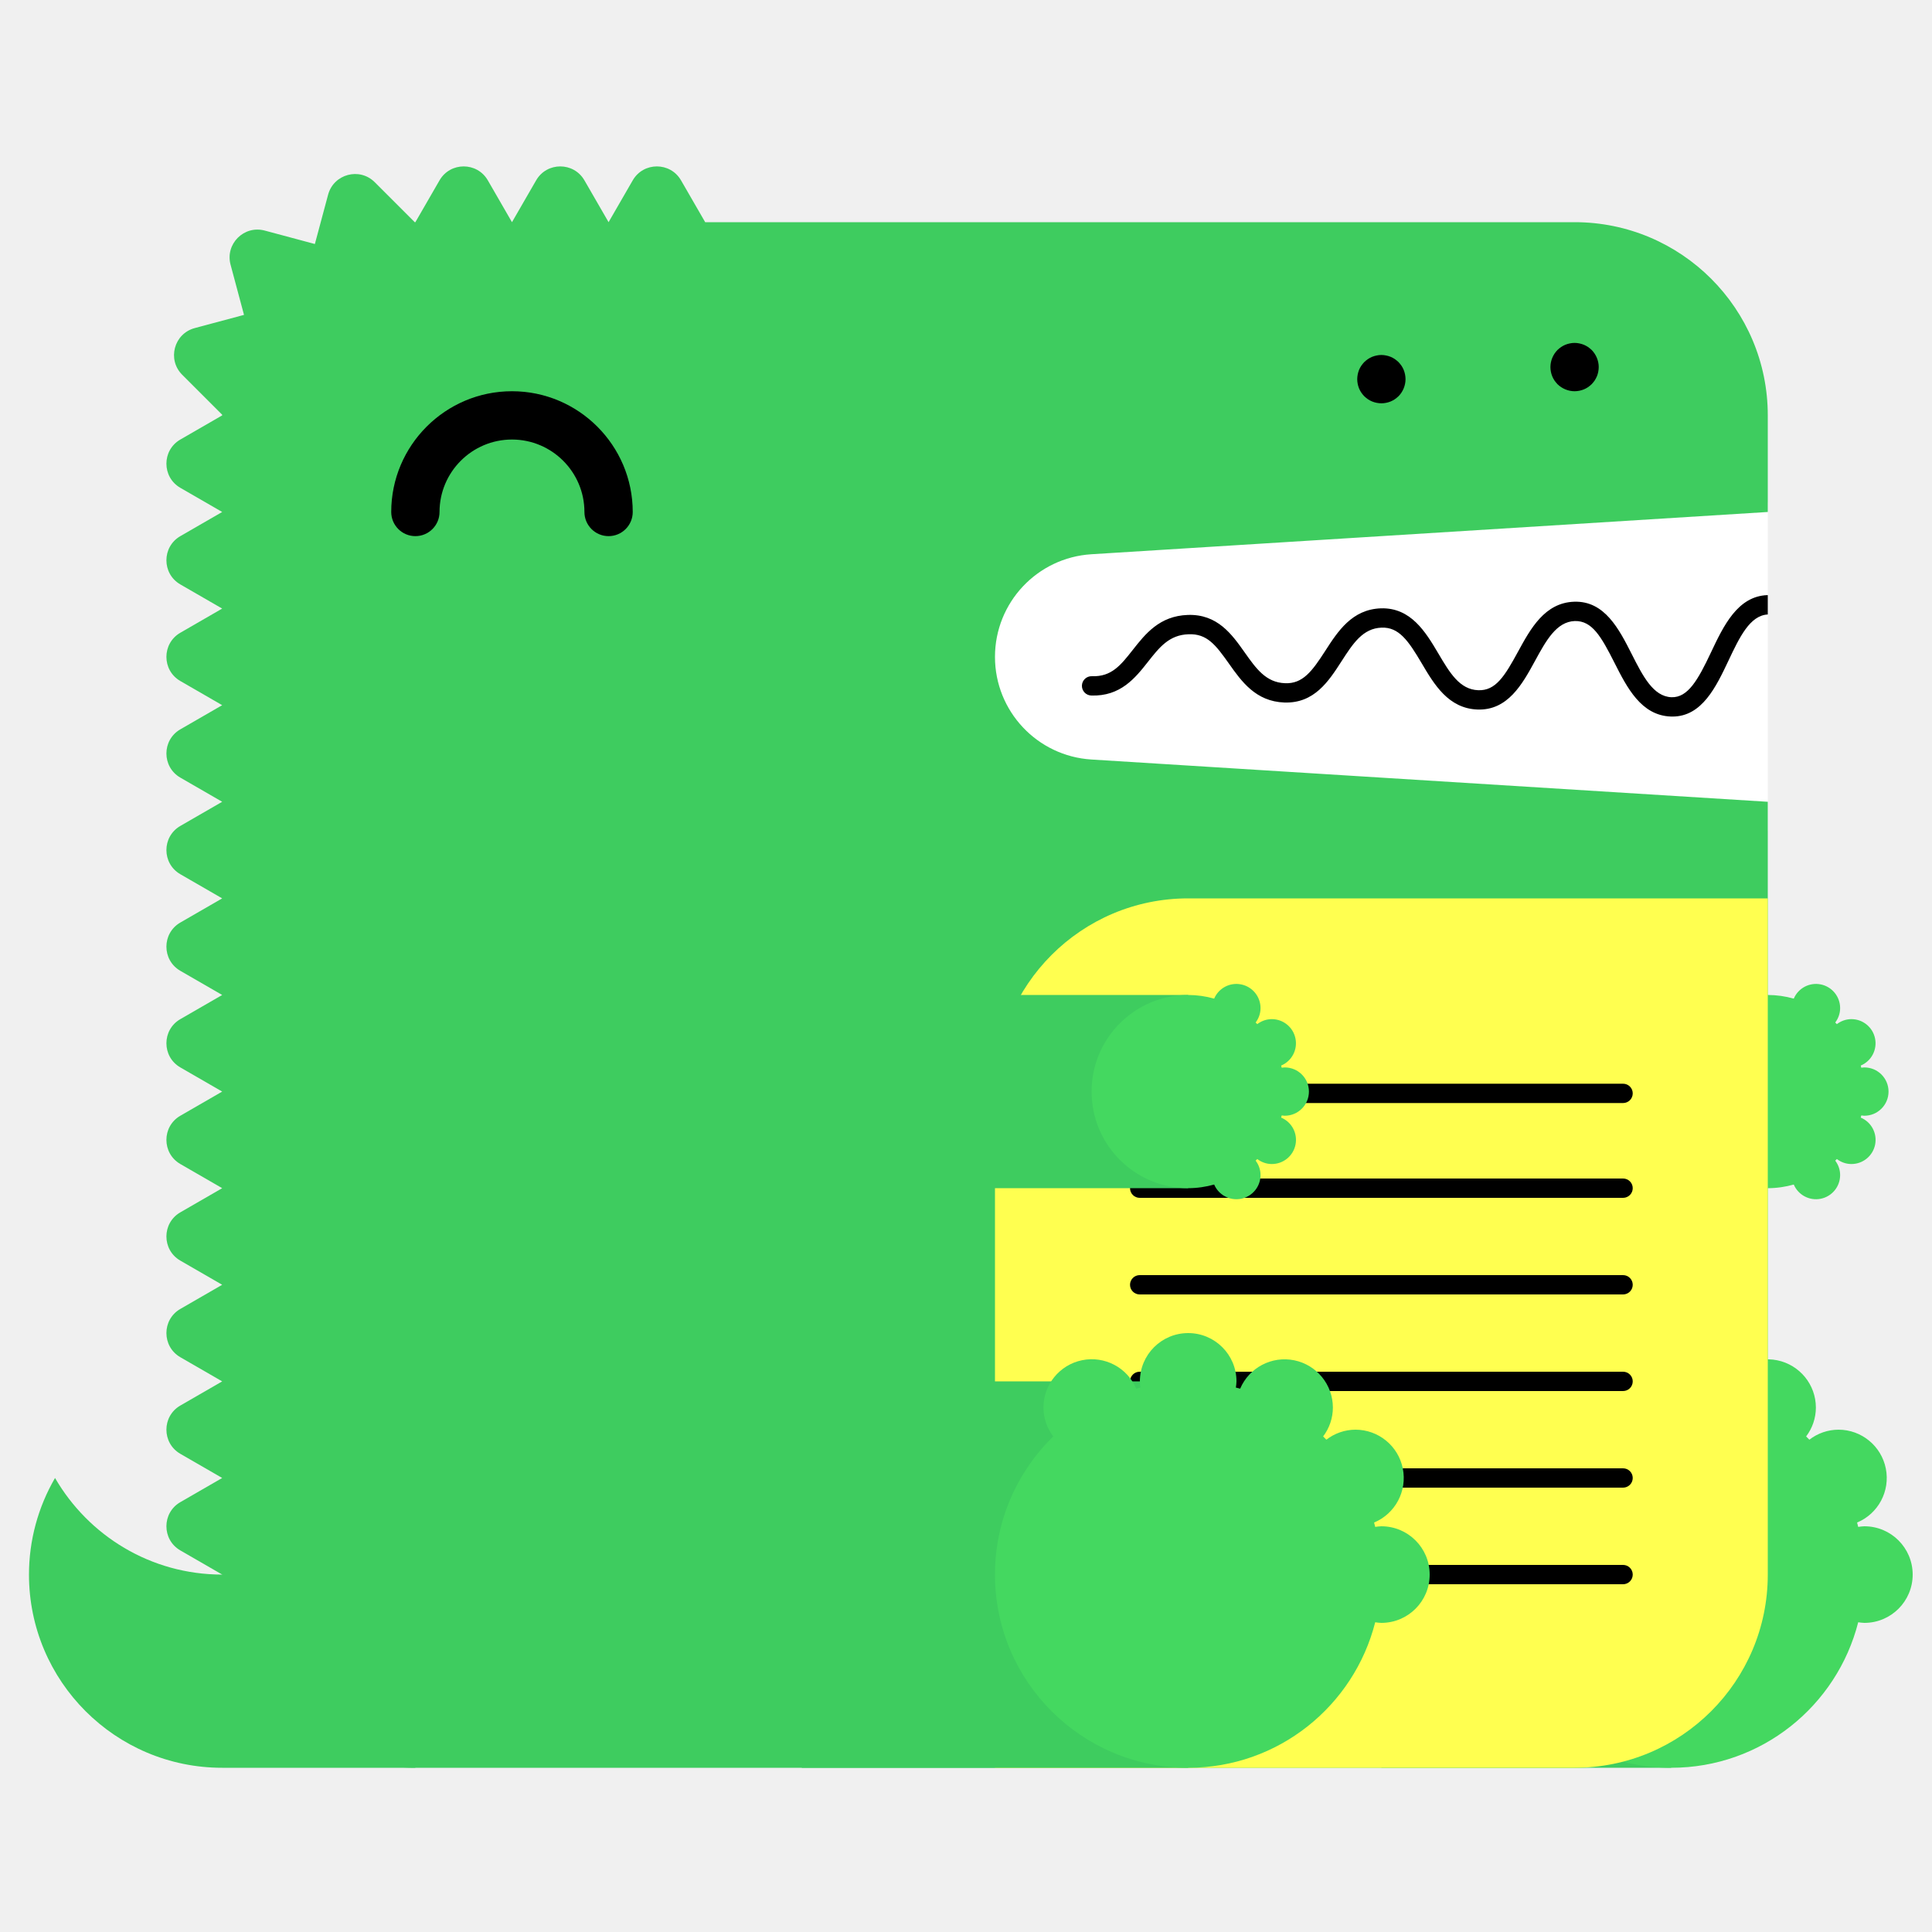
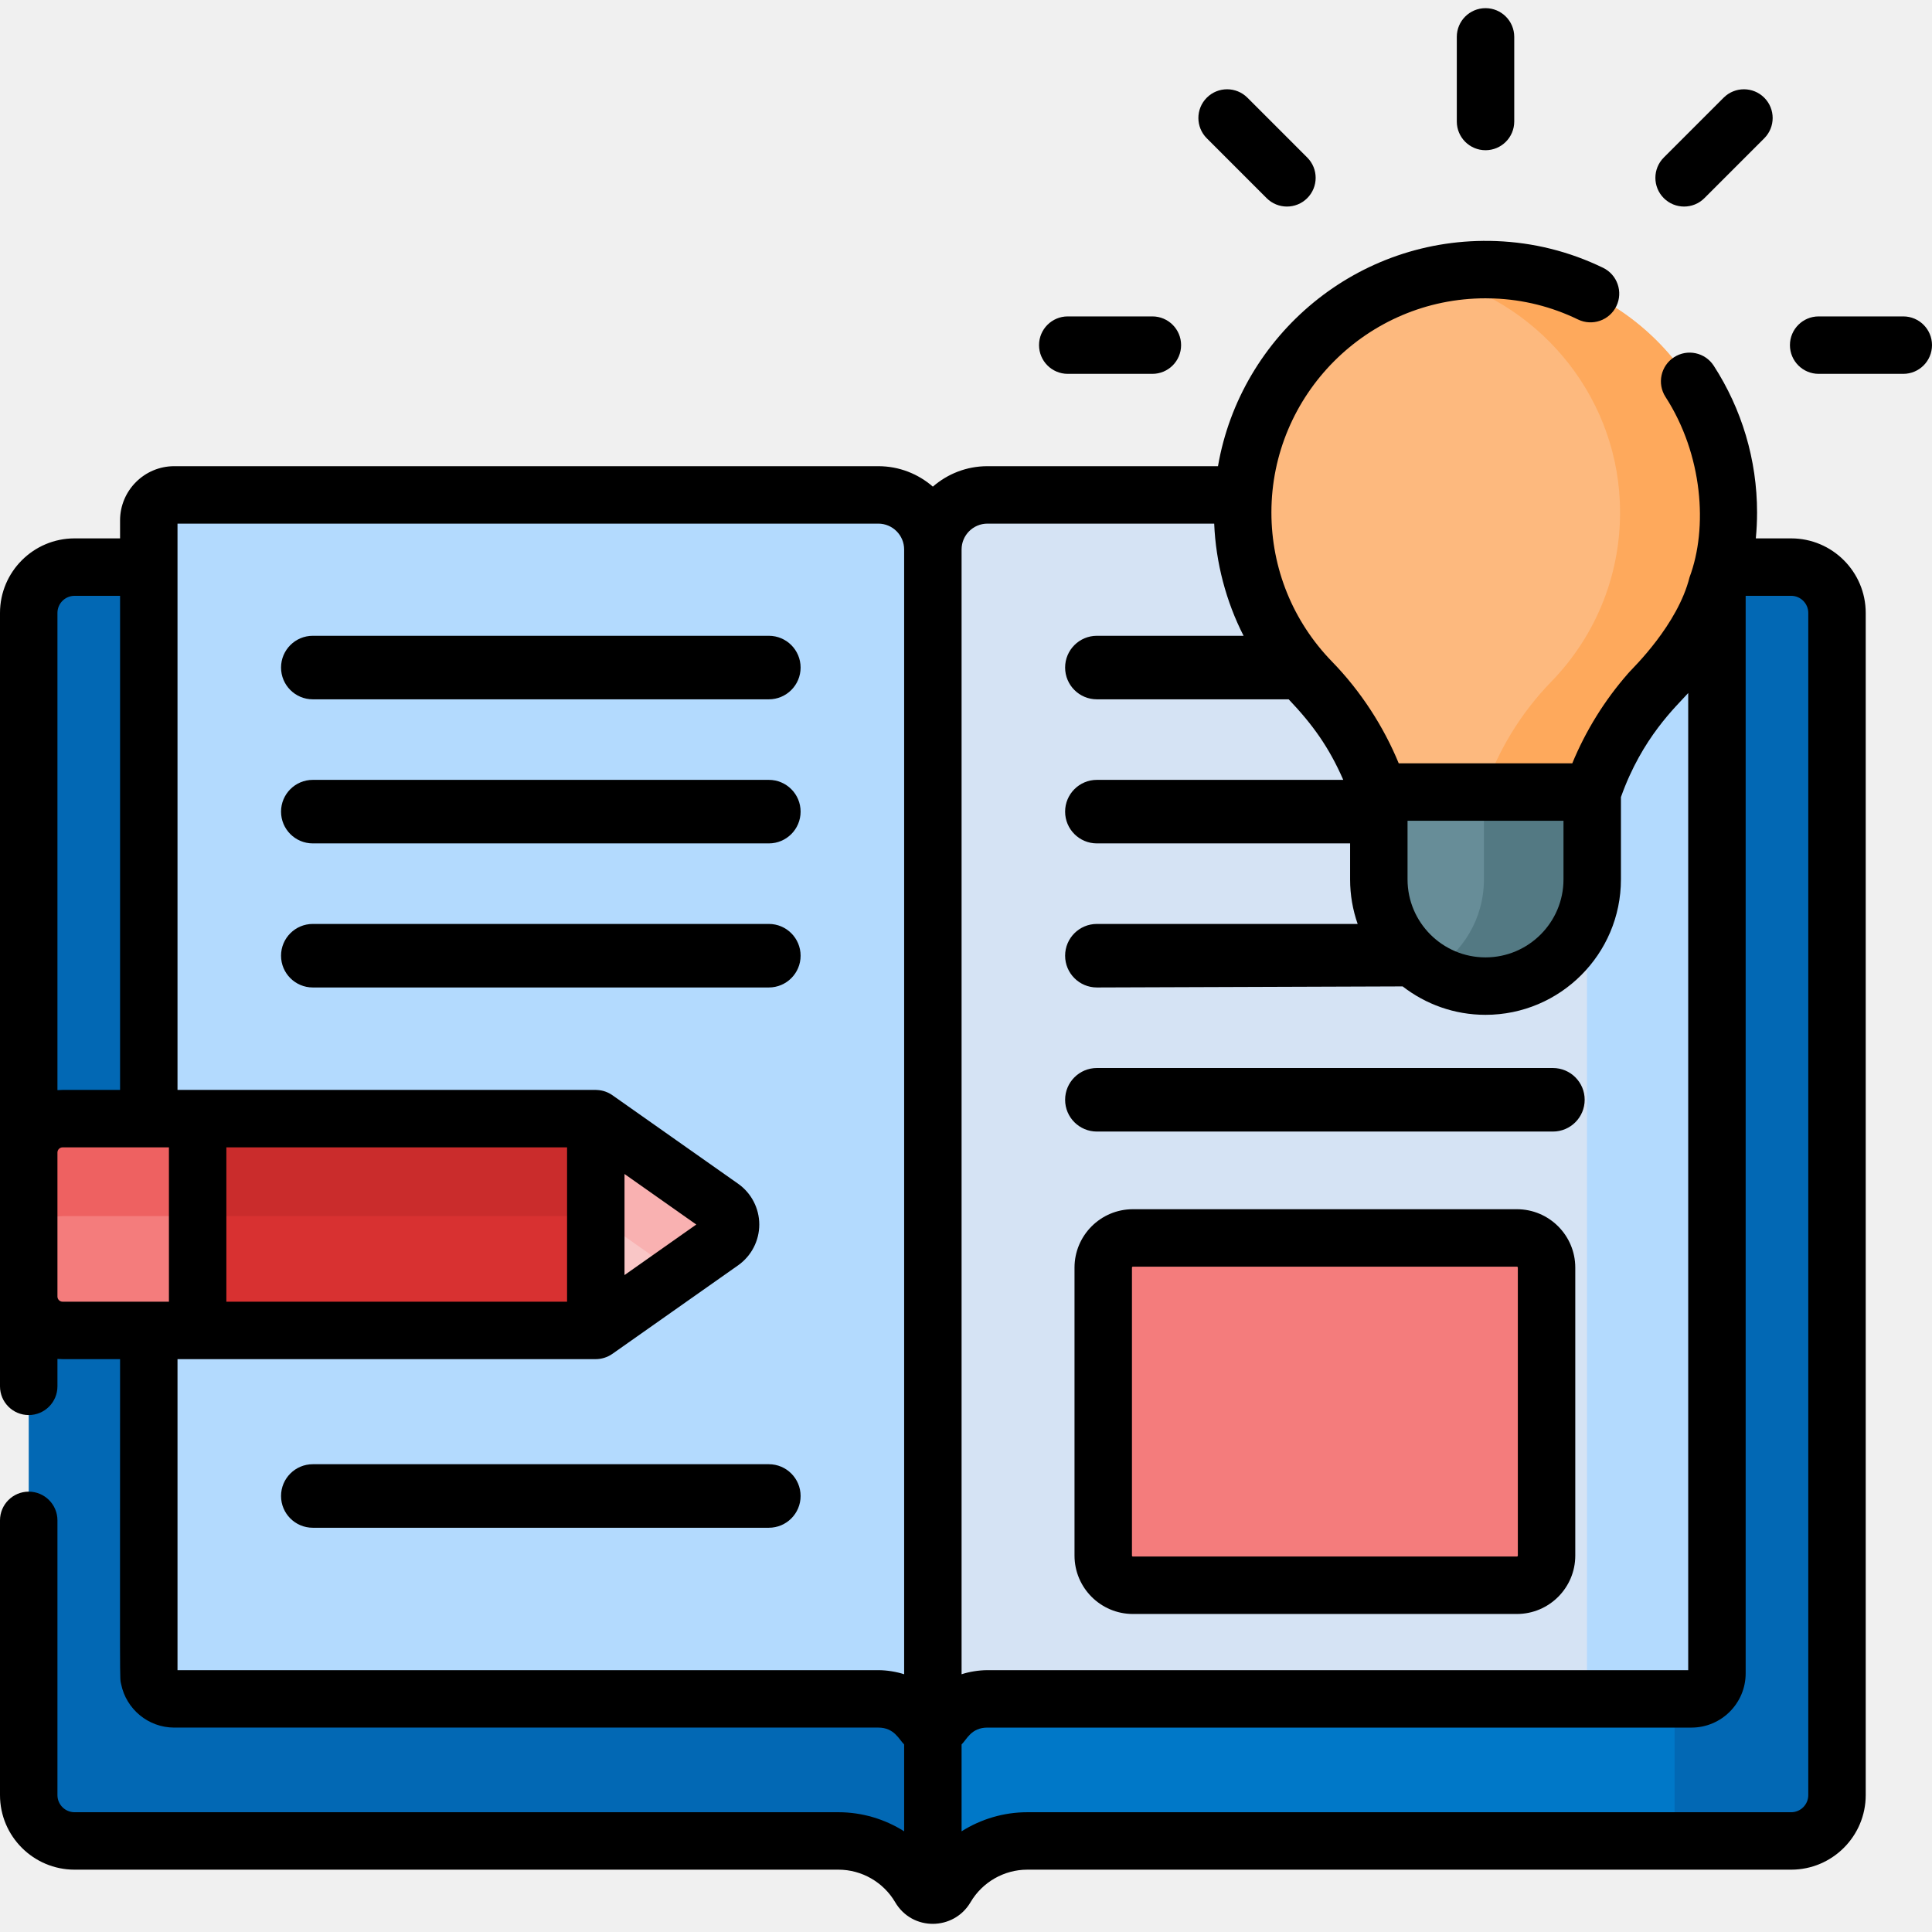
- <svg xmlns="http://www.w3.org/2000/svg" width="200" height="200" viewBox="0 0 200 200">
-   <g fill="none" fill-rule="evenodd">
-     <path fill="#FFF" d="M99 52h84v34H99z" />
-     <path d="M23 163c-7.398 0-13.843-4.027-17.303-10A19.886 19.886 0 0 0 3 163c0 11.046 8.954 20 20 20h20v-20H23z" fill="#3ECC5F" />
-     <path d="M112.98 57.376L183 53V43c0-11.046-8.954-20-20-20H73l-2.5-4.33c-1.112-1.925-3.889-1.925-5 0L63 23l-2.5-4.33c-1.111-1.925-3.889-1.925-5 0L53 23l-2.5-4.33c-1.111-1.925-3.889-1.925-5 0L43 23c-.022 0-.042.003-.065.003l-4.142-4.141c-1.57-1.571-4.252-.853-4.828 1.294l-1.369 5.104-5.192-1.392c-2.148-.575-4.111 1.389-3.535 3.536l1.39 5.193-5.102 1.367c-2.148.576-2.867 3.259-1.296 4.83l4.142 4.142c0 .021-.003.042-.003.064l-4.33 2.5c-1.925 1.111-1.925 3.889 0 5L23 53l-4.33 2.5c-1.925 1.111-1.925 3.889 0 5L23 63l-4.33 2.5c-1.925 1.111-1.925 3.889 0 5L23 73l-4.33 2.5c-1.925 1.111-1.925 3.889 0 5L23 83l-4.33 2.5c-1.925 1.111-1.925 3.889 0 5L23 93l-4.33 2.5c-1.925 1.111-1.925 3.889 0 5L23 103l-4.33 2.5c-1.925 1.111-1.925 3.889 0 5L23 113l-4.33 2.5c-1.925 1.111-1.925 3.889 0 5L23 123l-4.33 2.5c-1.925 1.111-1.925 3.889 0 5L23 133l-4.33 2.5c-1.925 1.111-1.925 3.889 0 5L23 143l-4.33 2.5c-1.925 1.111-1.925 3.889 0 5L23 153l-4.33 2.5c-1.925 1.111-1.925 3.889 0 5L23 163c0 11.046 8.954 20 20 20h120c11.046 0 20-8.954 20-20V83l-70.02-4.376A10.645 10.645 0 0 1 103 68c0-5.621 4.37-10.273 9.98-10.624" fill="#3ECC5F" />
-     <path fill="#3ECC5F" d="M143 183h30v-40h-30z" />
-     <path d="M193 158c-.219 0-.428.037-.639.064-.038-.15-.074-.301-.116-.451A5 5 0 0 0 190.32 148a4.96 4.96 0 0 0-3.016 1.036 26.531 26.531 0 0 0-.335-.336 4.955 4.955 0 0 0 1.011-2.987 5 5 0 0 0-9.599-1.959c-.148-.042-.297-.077-.445-.115.027-.211.064-.42.064-.639a5 5 0 0 0-5-5 5 5 0 0 0-5 5c0 .219.037.428.064.639-.148.038-.297.073-.445.115a4.998 4.998 0 0 0-9.599 1.959c0 1.125.384 2.151 1.011 2.987-3.717 3.632-6.031 8.693-6.031 14.3 0 11.046 8.954 20 20 20 9.339 0 17.16-6.41 19.361-15.064.211.027.42.064.639.064a5 5 0 0 0 5-5 5 5 0 0 0-5-5" fill="#44D860" />
-     <path fill="#3ECC5F" d="M153 123h30v-20h-30z" />
-     <path d="M193 115.5a2.5 2.5 0 1 0 0-5c-.109 0-.214.019-.319.032-.02-.075-.037-.15-.058-.225a2.501 2.501 0 0 0-.963-4.807c-.569 0-1.088.197-1.508.518a6.653 6.653 0 0 0-.168-.168c.314-.417.506-.931.506-1.494a2.5 2.5 0 0 0-4.8-.979A9.987 9.987 0 0 0 183 103c-5.522 0-10 4.478-10 10s4.478 10 10 10c.934 0 1.833-.138 2.69-.377a2.5 2.5 0 0 0 4.8-.979c0-.563-.192-1.077-.506-1.494.057-.055.113-.111.168-.168.42.321.939.518 1.508.518a2.5 2.5 0 0 0 .963-4.807c.021-.074.038-.15.058-.225.105.013.21.032.319.032" fill="#44D860" />
-     <path d="M63 55.5a2.5 2.5 0 0 1-2.5-2.5c0-4.136-3.364-7.5-7.5-7.5s-7.5 3.364-7.5 7.5a2.5 2.5 0 1 1-5 0c0-6.893 5.607-12.5 12.5-12.5S65.5 46.107 65.5 53a2.5 2.5 0 0 1-2.5 2.5" fill="#000" />
-     <path d="M103 183h60c11.046 0 20-8.954 20-20V93h-60c-11.046 0-20 8.954-20 20v70z" fill="#FFFF50" />
-     <path d="M168.02 124h-50.04a1 1 0 1 1 0-2h50.04a1 1 0 1 1 0 2m0 20h-50.04a1 1 0 1 1 0-2h50.04a1 1 0 1 1 0 2m0 20h-50.04a1 1 0 1 1 0-2h50.04a1 1 0 1 1 0 2m0-49.814h-50.04a1 1 0 1 1 0-2h50.04a1 1 0 1 1 0 2m0 19.814h-50.04a1 1 0 1 1 0-2h50.04a1 1 0 1 1 0 2m0 20h-50.04a1 1 0 1 1 0-2h50.04a1 1 0 1 1 0 2M183 61.611c-.012 0-.022-.006-.034-.005-3.09.105-4.552 3.196-5.842 5.923-1.346 2.85-2.387 4.703-4.093 4.647-1.889-.068-2.969-2.202-4.113-4.46-1.314-2.594-2.814-5.536-5.963-5.426-3.046.104-4.513 2.794-5.807 5.167-1.377 2.528-2.314 4.065-4.121 3.994-1.927-.07-2.951-1.805-4.136-3.813-1.321-2.236-2.848-4.75-5.936-4.664-2.994.103-4.465 2.385-5.763 4.4-1.373 2.13-2.335 3.428-4.165 3.351-1.973-.07-2.992-1.51-4.171-3.177-1.324-1.873-2.816-3.993-5.895-3.89-2.928.1-4.399 1.97-5.696 3.618-1.232 1.564-2.194 2.802-4.229 2.724a1 1 0 0 0-.072 2c3.017.101 4.545-1.8 5.872-3.487 1.177-1.496 2.193-2.787 4.193-2.855 1.926-.082 2.829 1.115 4.195 3.045 1.297 1.834 2.769 3.914 5.731 4.021 3.103.104 4.596-2.215 5.918-4.267 1.182-1.834 2.202-3.417 4.15-3.484 1.793-.067 2.769 1.35 4.145 3.681 1.297 2.197 2.766 4.686 5.787 4.796 3.125.108 4.634-2.62 5.949-5.035 1.139-2.088 2.214-4.06 4.119-4.126 1.793-.042 2.728 1.595 4.111 4.33 1.292 2.553 2.757 5.445 5.825 5.556l.169.003c3.064 0 4.518-3.075 5.805-5.794 1.139-2.41 2.217-4.68 4.067-4.773v-2z" fill="#000" />
-     <path fill="#3ECC5F" d="M83 183h40v-40H83z" />
-     <path d="M143 158c-.219 0-.428.037-.639.064-.038-.15-.074-.301-.116-.451A5 5 0 0 0 140.32 148a4.96 4.96 0 0 0-3.016 1.036 26.531 26.531 0 0 0-.335-.336 4.955 4.955 0 0 0 1.011-2.987 5 5 0 0 0-9.599-1.959c-.148-.042-.297-.077-.445-.115.027-.211.064-.42.064-.639a5 5 0 0 0-5-5 5 5 0 0 0-5 5c0 .219.037.428.064.639-.148.038-.297.073-.445.115a4.998 4.998 0 0 0-9.599 1.959c0 1.125.384 2.151 1.011 2.987-3.717 3.632-6.031 8.693-6.031 14.3 0 11.046 8.954 20 20 20 9.339 0 17.16-6.41 19.361-15.064.211.027.42.064.639.064a5 5 0 0 0 5-5 5 5 0 0 0-5-5" fill="#44D860" />
-     <path fill="#3ECC5F" d="M83 123h40v-20H83z" />
-     <path d="M133 115.5a2.5 2.5 0 1 0 0-5c-.109 0-.214.019-.319.032-.02-.075-.037-.15-.058-.225a2.501 2.501 0 0 0-.963-4.807c-.569 0-1.088.197-1.508.518a6.653 6.653 0 0 0-.168-.168c.314-.417.506-.931.506-1.494a2.5 2.5 0 0 0-4.8-.979A9.987 9.987 0 0 0 123 103c-5.522 0-10 4.478-10 10s4.478 10 10 10c.934 0 1.833-.138 2.69-.377a2.5 2.5 0 0 0 4.8-.979c0-.563-.192-1.077-.506-1.494.057-.055.113-.111.168-.168.42.321.939.518 1.508.518a2.5 2.5 0 0 0 .963-4.807c.021-.074.038-.15.058-.225.105.013.21.032.319.032" fill="#44D860" />
-     <path d="M143 41.75c-.16 0-.33-.02-.49-.05a2.52 2.52 0 0 1-.47-.14c-.15-.06-.29-.14-.431-.23-.13-.09-.259-.2-.38-.31-.109-.12-.219-.24-.309-.38s-.17-.28-.231-.43a2.619 2.619 0 0 1-.189-.96c0-.16.02-.33.05-.49.03-.16.08-.31.139-.47.061-.15.141-.29.231-.43.09-.13.2-.26.309-.38.121-.11.25-.22.38-.31.141-.09.281-.17.431-.23.149-.06.31-.11.47-.14.32-.07.65-.07.98 0 .159.03.32.08.47.14.149.06.29.14.43.23.13.09.259.2.38.31.11.12.22.25.31.38.09.14.17.28.23.43.06.16.11.31.14.47.029.16.05.33.05.49 0 .66-.271 1.31-.73 1.77-.121.11-.25.22-.38.31-.14.09-.281.17-.43.23a2.565 2.565 0 0 1-.96.19m20-1.25c-.66 0-1.3-.27-1.771-.73a3.802 3.802 0 0 1-.309-.38c-.09-.14-.17-.28-.231-.43a2.619 2.619 0 0 1-.189-.96c0-.66.27-1.3.729-1.77.121-.11.25-.22.38-.31.141-.09.281-.17.431-.23.149-.06.31-.11.47-.14.32-.07.66-.07.98 0 .159.03.32.08.47.14.149.06.29.14.43.23.13.09.259.2.38.31.459.47.73 1.11.73 1.77 0 .16-.021.33-.05.49-.03.16-.08.32-.14.47-.07.15-.14.29-.23.43-.09.13-.2.26-.31.38-.121.11-.25.22-.38.31-.14.09-.281.17-.43.23a2.565 2.565 0 0 1-.96.19" fill="#000" />
+ <svg xmlns="http://www.w3.org/2000/svg" id="Capa_1" enable-background="new 0 0 504.519 504.519" height="512" viewBox="0 0 504.519 504.519" width="512">
+   <g>
+     <g>
+       <path d="m474.206 148.102c-.066-.002-.13-.01-.196-.01h-25.653-204.752v346.827c1.403 0 2.67-.774 3.38-1.984 4.281-7.295 12.202-12.193 21.271-12.193h205.754c.066 0 .13-.008.196-.01z" fill="#0078c8" />
+       <g>
+         <path d="m474.01 148.092h-25.653-16.761c3.148 0 5.701 2.552 5.701 5.701v321.248c0 3.149-2.552 5.701-5.701 5.701h42.414c3.148 0 5.701-2.552 5.701-5.701 0-6.168 0-314.642 0-321.248 0-3.148-2.553-5.701-5.701-5.701z" fill="#0268b4" />
+       </g>
+       <path d="m439.792 129.239h-181.935c-7.871 0-14.252 6.381-14.252 14.252v306.636h2.311c2.543-3.902 6.937-6.486 11.941-6.486h181.935z" fill="#d5e3f4" />
+       <path d="m243.605 494.919v-28.928-15.864-302.035h-204.751-25.653c-3.148 0-5.701 2.552-5.701 5.701v147.175 37.606 136.466c0 3.148 2.552 5.701 5.701 5.701h205.753c9.069 0 16.99 4.899 21.271 12.193.71 1.211 1.977 1.985 3.38 1.985z" fill="#0268b4" />
+       <path d="m396.122 413.971h-100.283c-4.276 0-7.742-3.466-7.742-7.742v-75.212c0-4.276 3.466-7.742 7.742-7.742h100.283c4.276 0 7.742 3.466 7.742 7.742v75.212c.001 4.276-3.466 7.742-7.742 7.742z" fill="#f47c7c" />
+       <path d="m241.294 450.127h2.311v-306.636c0-7.871-6.381-14.252-14.252-14.252h-183.848c-3.673 0-6.651 2.978-6.651 6.651v301.1c0 3.673 2.978 6.651 6.651 6.651h183.849c5.004 0 9.398 2.585 11.94 6.486z" fill="#b3dafe" />
+       <path d="m155.584 292.12v55.303l32.845-23.13c3.128-2.203 3.128-6.84 0-9.043z" fill="#e5eef9" />
+       <g>
+         <path d="m441.706 129.239h-33.931c3.673 0 6.651 2.978 6.651 6.651v301.1c0 3.673-2.978 6.651-6.651 6.651h33.931c3.673 0 6.651-2.978 6.651-6.651v-301.1c0-3.673-2.978-6.651-6.651-6.651z" fill="#b3dafe" />
+       </g>
+       <path d="m360.063 206.83h55.724c3.631-10.809 9.648-20.659 17.599-28.832 11.698-12.025 18.668-28.671 17.892-46.947-1.39-32.745-28.111-59.35-60.862-60.604-36.156-1.384-65.902 27.516-65.902 63.363 0 17.191 6.846 32.775 17.957 44.193 7.949 8.169 13.961 18.018 17.591 28.823z" fill="#fdb97e" />
+       <path d="m360.063 206.83h55.724v22.819c0 15.388-12.474 27.862-27.862 27.862-15.388 0-27.862-12.474-27.862-27.862z" fill="#678d98" />
+       <path d="m451.278 131.052c-1.39-32.745-28.111-59.35-60.862-60.604-5.748-.22-11.331.331-16.661 1.548 27.243 6.258 48.026 30.282 49.247 59.056.776 18.276-6.194 34.921-17.892 46.947-7.951 8.173-13.968 18.023-17.599 28.832h28.276c3.631-10.809 9.648-20.658 17.599-28.832 11.698-12.026 18.668-28.671 17.892-46.947z" fill="#fea95c" />
+       <path d="m387.511 206.83v22.819c0 10.225-5.512 19.159-13.724 24.006 4.145 2.447 8.976 3.856 14.138 3.856 15.388 0 27.862-12.474 27.862-27.862v-22.819z" fill="#537983" />
+       <path d="m155.584 292.12v55.303l32.845-23.13c3.128-2.203 3.128-6.84 0-9.043z" fill="#f9c6c6" />
+       <path d="m188.428 324.293c3.128-2.203 3.128-6.84 0-9.043l-32.845-23.13v25.448l21.197 14.927z" fill="#f9b1b1" />
+       <path d="m16.349 292.079c-4.887 0-8.849 3.962-8.849 8.849v25.491c0-4.887 3.962-8.849 8.849-8.849h35.265v-25.491z" fill="#e94444" />
+       <path d="m51.614 297.776h103.97v49.648h-103.97z" fill="#d83131" />
+       <path d="m7.5 306.624v31.951c0 4.887 3.962 8.849 8.849 8.849h35.265v-49.648h-35.265c-4.887-.001-8.849 3.961-8.849 8.848z" fill="#f47c7c" />
+       <path d="m51.614 292.12h103.97v25.448h-103.97z" fill="#ca2c2c" />
+       <path d="m7.5 300.969v25.45c0-4.887 3.962-8.849 8.849-8.849h35.265v-25.45h-35.265c-4.887 0-8.849 3.962-8.849 8.849z" fill="#ee6161" />
+     </g>
+     <g>
+       <path d="m286.438 295.491h119.086c4.581 0 8.295-3.714 8.295-8.296 0-4.581-3.714-8.295-8.295-8.295h-119.086c-4.581 0-8.295 3.714-8.295 8.295-.001 4.582 3.713 8.296 8.295 8.296z" />
+       <path d="m396.123 315.774h-100.284c-8.405 0-15.242 6.838-15.242 15.243v75.212c0 8.405 6.837 15.242 15.242 15.242h100.283c8.405 0 15.242-6.837 15.242-15.242v-75.212c.001-8.405-6.837-15.243-15.241-15.243zm.242 90.455c0 .134-.109.242-.242.242h-100.284c-.133 0-.242-.108-.242-.242v-75.212c0-.134.109-.243.242-.243h100.283c.133 0 .242.109.242.243v75.212z" />
+       <path d="m387.926 39.228c4.142 0 7.5-3.358 7.5-7.5v-22.099c0-4.142-3.358-7.5-7.5-7.5s-7.5 3.358-7.5 7.5v22.098c0 4.143 3.358 7.501 7.5 7.501z" />
+       <path d="m330.765 51.742c1.464 1.464 3.384 2.197 5.303 2.197s3.839-.732 5.303-2.197c2.929-2.929 2.929-7.678 0-10.606l-15.625-15.626c-2.929-2.929-7.678-2.929-10.606 0-2.929 2.929-2.929 7.678 0 10.606z" />
+       <path d="m439.784 53.939c1.919 0 3.839-.732 5.303-2.197l15.625-15.625c2.929-2.929 2.929-7.678 0-10.606-2.929-2.929-7.678-2.929-10.606 0l-15.626 15.625c-2.929 2.929-2.929 7.678 0 10.606 1.465 1.465 3.384 2.197 5.304 2.197z" />
+       <path d="m497.019 82.627h-22.098c-4.142 0-7.5 3.358-7.5 7.5s3.358 7.5 7.5 7.5h22.098c4.142 0 7.5-3.358 7.5-7.5s-3.358-7.5-7.5-7.5z" />
+       <path d="m278.832 97.627h22.098c4.142 0 7.5-3.358 7.5-7.5s-3.358-7.5-7.5-7.5h-22.098c-4.142 0-7.5 3.358-7.5 7.5s3.358 7.5 7.5 7.5z" />
+       <path d="m81.687 182.62h119.086c4.581 0 8.295-3.714 8.295-8.295 0-4.582-3.714-8.296-8.295-8.296h-119.086c-4.581 0-8.295 3.714-8.295 8.296-.001 4.581 3.713 8.295 8.295 8.295z" />
+       <path d="m81.687 220.244h119.086c4.581 0 8.295-3.714 8.295-8.295 0-4.581-3.714-8.295-8.295-8.295h-119.086c-4.581 0-8.295 3.714-8.295 8.295-.001 4.581 3.713 8.295 8.295 8.295z" />
+       <path d="m209.068 249.572c0-4.582-3.714-8.296-8.295-8.296h-119.086c-4.581 0-8.295 3.714-8.295 8.296 0 4.581 3.714 8.295 8.295 8.295h119.086c4.581 0 8.295-3.714 8.295-8.295z" />
+       <path d="m81.687 398.955h119.086c4.581 0 8.295-3.714 8.295-8.296 0-4.581-3.714-8.295-8.295-8.295h-119.086c-4.581 0-8.295 3.714-8.295 8.295-.001 4.582 3.713 8.296 8.295 8.296z" />
+       <path d="m467.74 140.592h-9.226c.212-2.241.322-4.502.322-6.779 0-13.78-4.006-27.008-11.308-38.301-2.249-3.479-6.892-4.474-10.37-2.227-3.479 2.249-4.476 6.892-2.227 10.37 9.743 15.071 11.11 34.198 6.276 47.088-3.099 12.397-14.656 23.554-15.654 24.674-.136.152-.273.303-.407.456-6.155 7.013-11.096 15.04-14.562 23.457h-45.322c-3.898-9.474-9.804-18.732-17.417-26.556-10.209-10.492-15.832-24.329-15.832-38.962 0-30.66 24.95-55.912 55.911-55.912.732 0 1.467.014 2.204.042 7.653.292 15.037 2.138 21.947 5.486 3.729 1.805 8.214.248 10.02-3.48s.247-8.214-3.48-10.02c-8.786-4.256-18.178-6.603-27.915-6.975-36.187-1.367-66.733 24.544-72.638 58.786h-60.206c-5.448 0-10.431 2.018-14.251 5.34-3.821-3.322-8.803-5.34-14.252-5.34h-183.848c-7.803 0-14.151 6.348-14.151 14.151v4.702h-11.884c-10.736 0-19.47 8.734-19.47 19.47v201.964c0 4.142 3.358 7.5 7.5 7.5s7.5-3.358 7.5-7.5v-7.159c.445.037.895.055 1.349.055h15.005c0 88.661-.127 82.892.288 84.915 1.322 6.442 7.035 11.303 13.863 11.303h183.849c4.209 0 5.427 3.133 6.752 4.402v22.681c-5.065-3.196-11.001-4.982-17.151-4.982h-199.485c-2.465 0-4.47-2.005-4.47-4.47v-71.745c0-4.142-3.358-7.5-7.5-7.5s-7.5 3.358-7.5 7.5v71.745c0 10.736 8.734 19.47 19.47 19.47h199.484c6.058 0 11.729 3.253 14.802 8.488 4.477 7.634 15.322 7.459 19.698.001 3.073-5.236 8.745-8.489 14.803-8.489h199.483c10.736 0 19.47-8.734 19.47-19.47v-308.708c0-10.736-8.734-19.471-19.47-19.471zm-79.815 109.419c-11.228 0-20.362-9.134-20.362-20.362v-15.319h40.724v15.319c0 11.228-9.135 20.362-20.362 20.362zm-130.068-113.272h59.217c.412 10.175 3.112 20.379 7.674 29.29h-38.31c-4.581 0-8.296 3.714-8.296 8.295 0 4.582 3.714 8.296 8.296 8.296h50.087c6.293 6.62 10.524 12.519 14.252 21.033h-64.339c-4.581 0-8.296 3.714-8.296 8.296 0 4.581 3.714 8.295 8.296 8.295h66.125v9.406c0 4.073.7 7.983 1.973 11.626h-68.098c-4.581 0-8.296 3.714-8.296 8.296 0 4.581 3.714 8.295 8.296 8.295l79.847-.28c5.986 4.647 13.493 7.424 21.64 7.424 19.499 0 35.362-15.863 35.362-35.362v-21.492c5.539-15.613 14.434-23.66 17.57-27.179v255.163h-183c-.014 0-.028.002-.042.002-2.308.004-4.83.452-6.709 1.068v-293.719c-.001-3.723 3.028-6.753 6.751-6.753zm-242.857 23.324c0-2.465 2.005-4.47 4.47-4.47h11.884v129.027h-15.005c-.454 0-.904.019-1.349.055zm1.349 179.86c-.744 0-1.349-.605-1.349-1.349v-37.606c0-.744.605-1.349 1.349-1.349h22.505 5.26v40.303h-5.26-22.505zm35.265 15h103.97c1.428 0 2.994-.45 4.278-1.344.013-.009.027-.015.04-.024l32.845-23.13c3.461-2.438 5.528-6.42 5.528-10.654s-2.067-8.216-5.528-10.653l-32.845-23.13c-.014-.01-.03-.017-.044-.027-1.1-.764-2.456-1.257-3.936-1.324-.113-.005-.224-.017-.339-.017-12.899 0-97.918 0-109.229 0v-136.528-11.353h183c3.723 0 6.752 3.029 6.752 6.752v293.719c-1.938-.63-4.447-1.063-6.708-1.068-.015 0-.029-.002-.044-.002h-183v-81.217zm96.469-15h-88.97v-40.303h88.97zm33.74-20.151-18.739 13.197v-26.394zm290.387 149c0 2.465-2.005 4.47-4.47 4.47h-199.483c-6.15 0-12.086 1.787-17.151 4.982v-22.681c1.364-1.309 2.501-4.401 6.751-4.401h183.849c7.802 0 14.151-6.348 14.151-14.151v-281.399h11.884c2.465 0 4.47 2.005 4.47 4.47v308.71z" />
+     </g>
  </g>
</svg>
